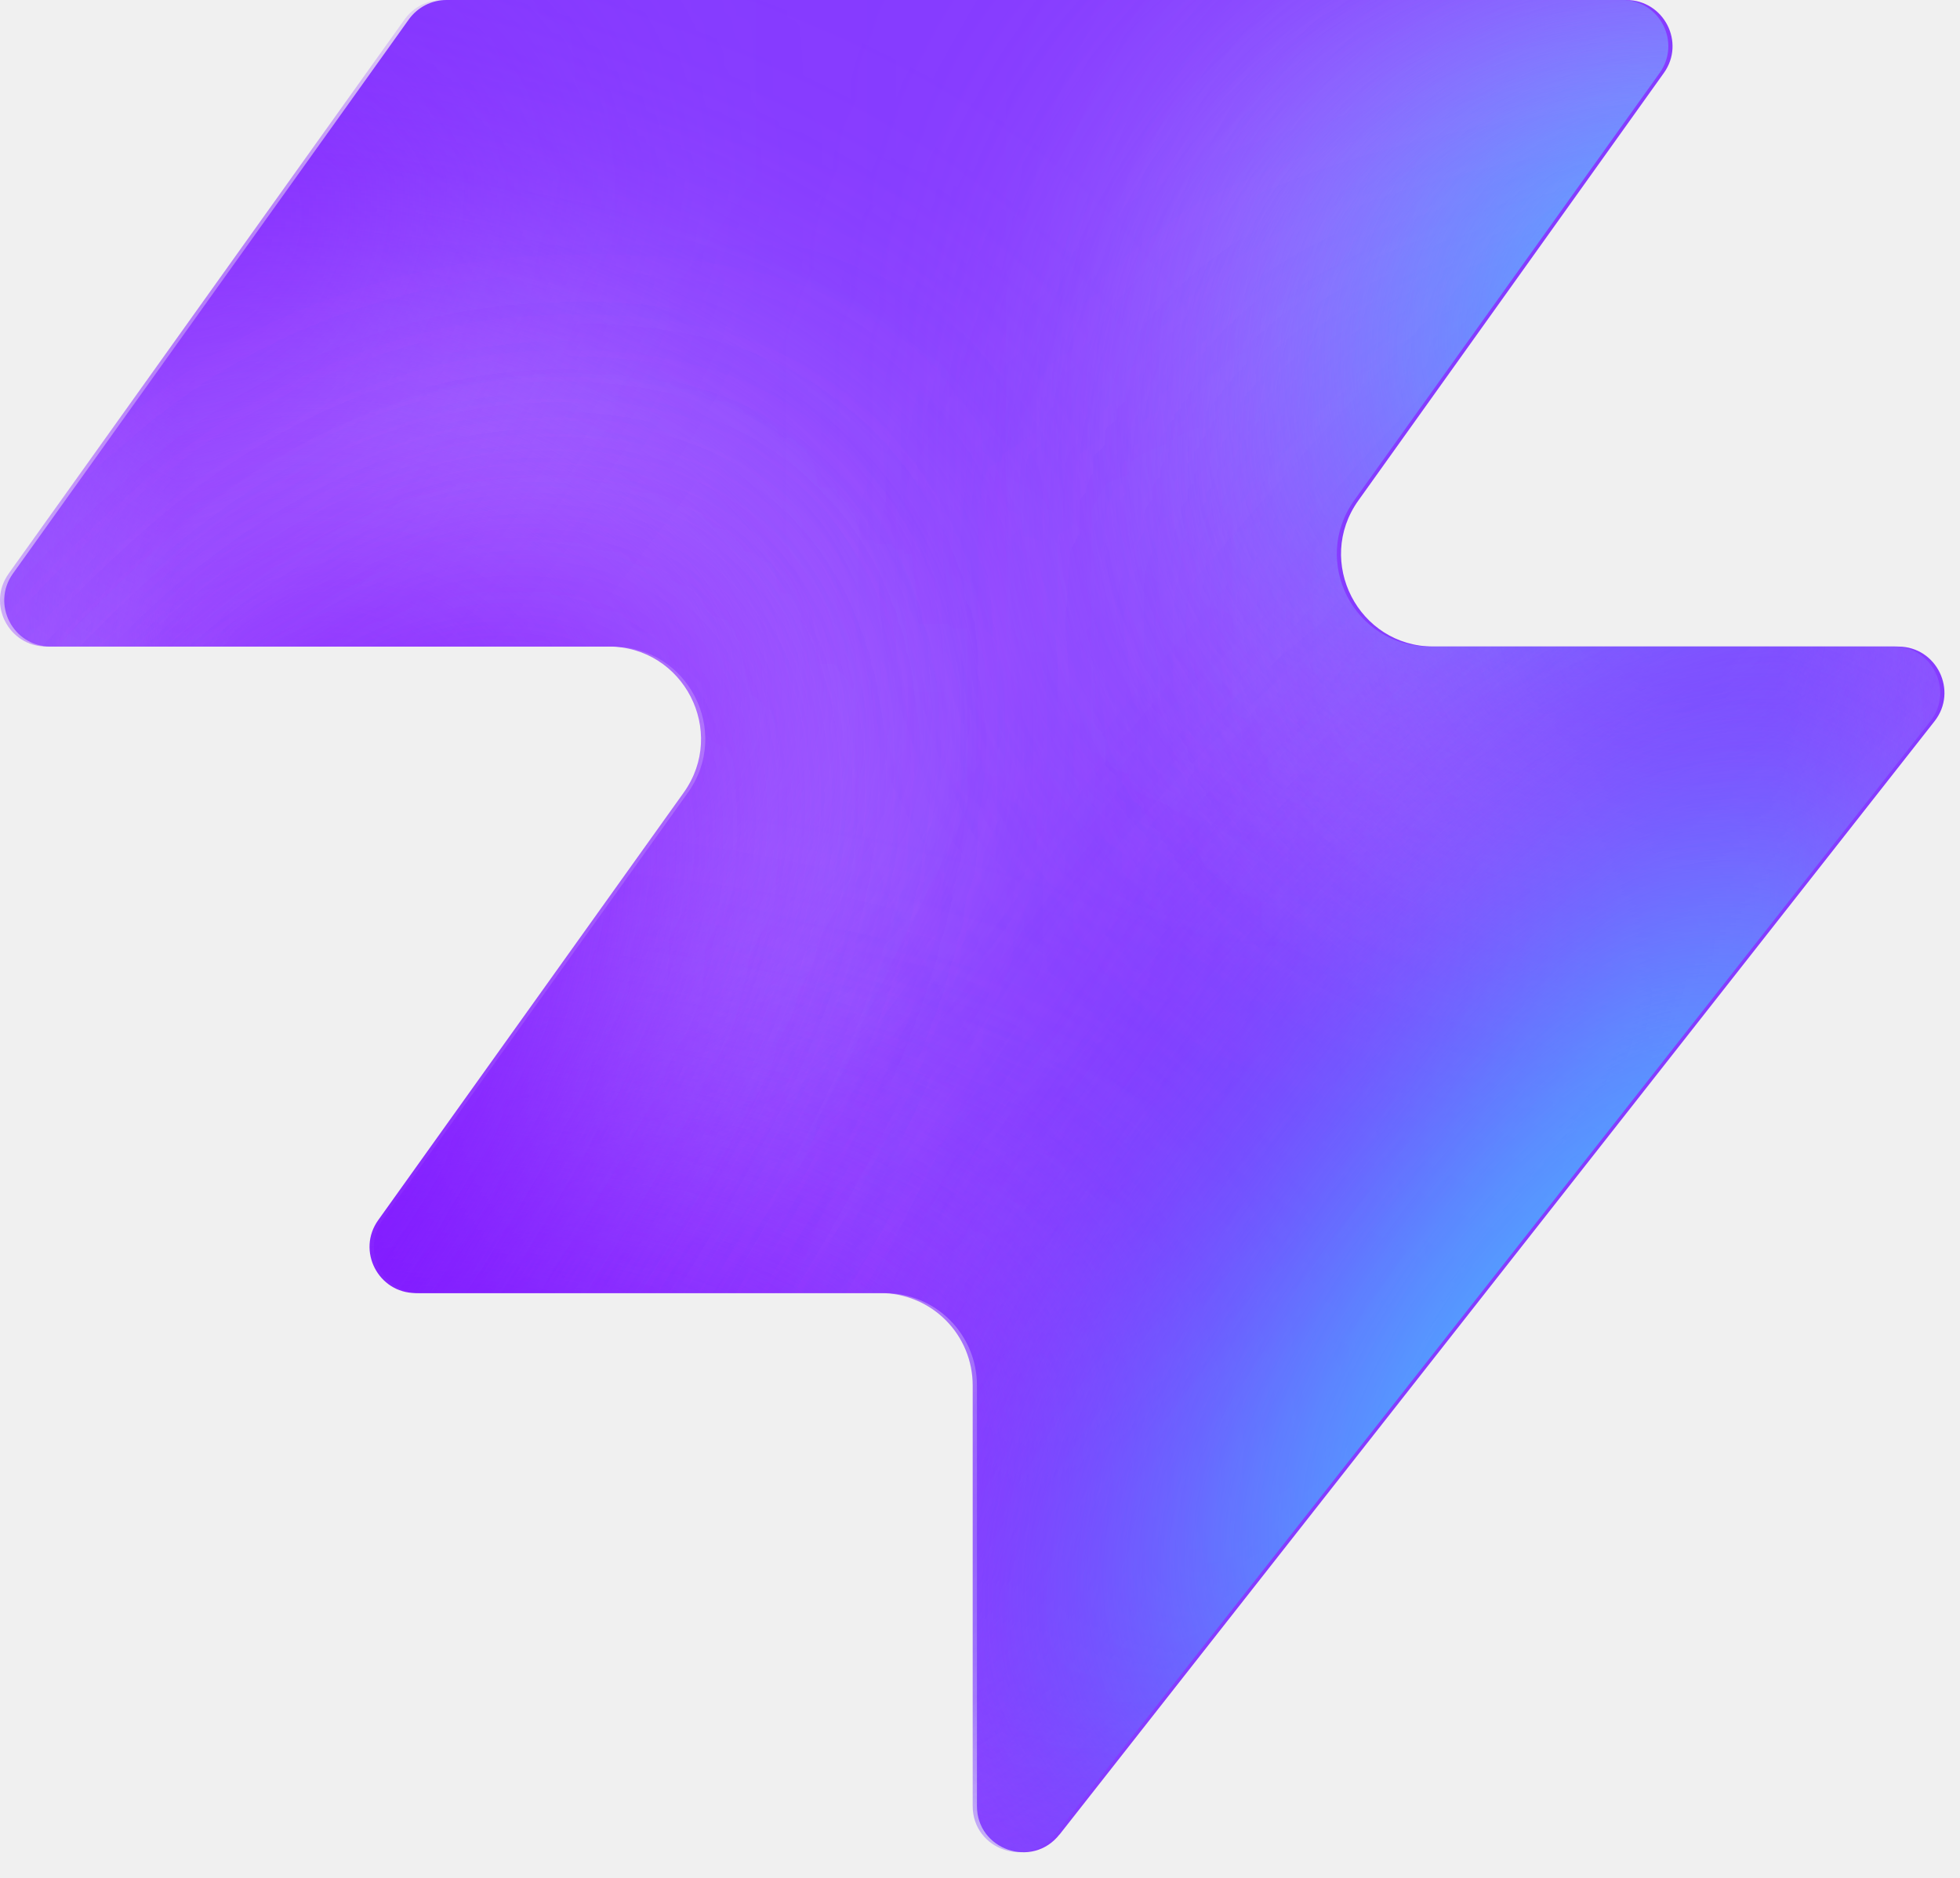
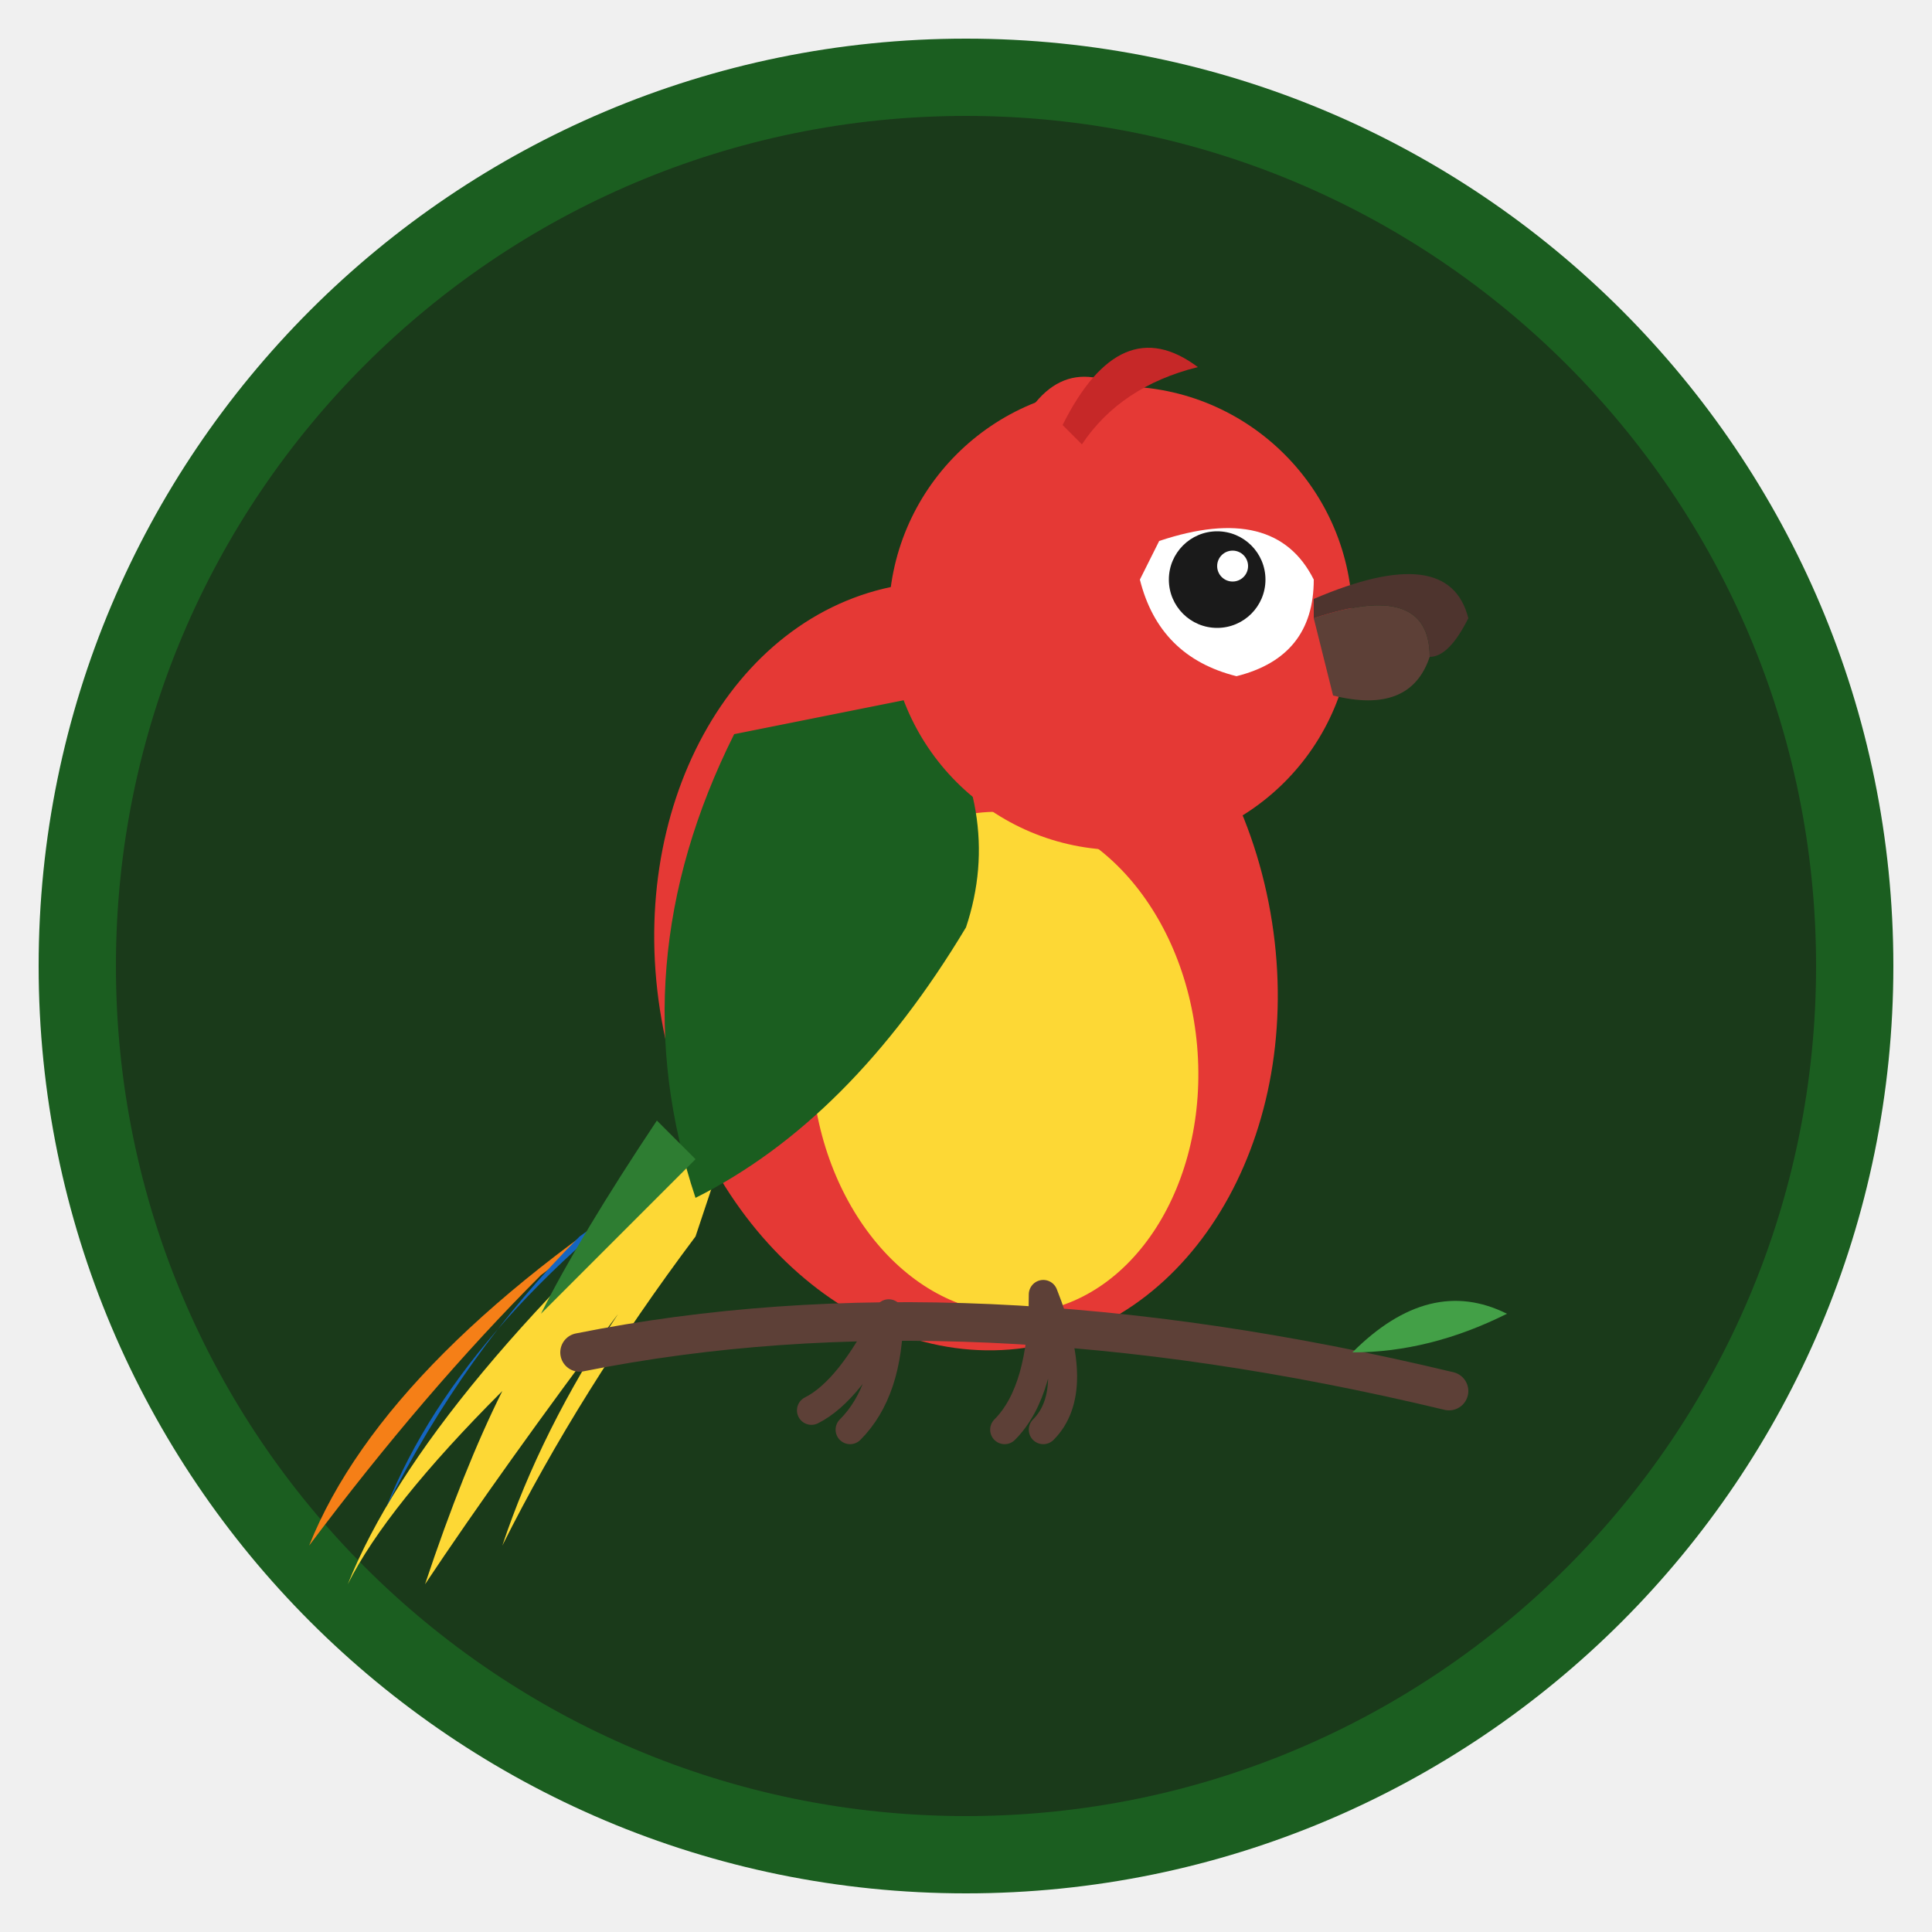
- <svg xmlns="http://www.w3.org/2000/svg" width="48" height="46" fill="none" viewBox="0 0 48 46">
-   <path fill="#863bff" d="M25.946 44.938c-.664.845-2.021.375-2.021-.698V33.937a2.26 2.26 0 0 0-2.262-2.262H10.287c-.92 0-1.456-1.04-.92-1.788l7.48-10.471c1.07-1.497 0-3.578-1.842-3.578H1.237c-.92 0-1.456-1.04-.92-1.788L10.013.474c.214-.297.556-.474.92-.474h28.894c.92 0 1.456 1.04.92 1.788l-7.48 10.471c-1.07 1.498 0 3.579 1.842 3.579h11.377c.943 0 1.473 1.088.89 1.83L25.947 44.94z" style="fill:#863bff;fill:color(display-p3 .525 .23 1);fill-opacity:1" />
-   <mask id="a" width="48" height="46" x="0" y="0" maskUnits="userSpaceOnUse" style="mask-type:alpha">
-     <path fill="#000" d="M25.842 44.938c-.664.844-2.021.375-2.021-.698V33.937a2.26 2.26 0 0 0-2.262-2.262H10.183c-.92 0-1.456-1.04-.92-1.788l7.48-10.471c1.07-1.498 0-3.579-1.842-3.579H1.133c-.92 0-1.456-1.04-.92-1.787L9.91.473c.214-.297.556-.474.92-.474h28.894c.92 0 1.456 1.04.92 1.788l-7.48 10.471c-1.07 1.498 0 3.578 1.842 3.578h11.377c.943 0 1.473 1.088.89 1.832L25.843 44.94z" style="fill:#000;fill-opacity:1" />
-   </mask>
-   <g mask="url(#a)">
-     <g filter="url(#b)">
-       <ellipse cx="5.508" cy="14.704" fill="#ede6ff" rx="5.508" ry="14.704" style="fill:#ede6ff;fill:color(display-p3 .927 .903 1);fill-opacity:1" transform="matrix(.00324 1 1 -.00324 -4.47 31.516)" />
-     </g>
-     <g filter="url(#c)">
-       <ellipse cx="10.399" cy="29.851" fill="#ede6ff" rx="10.399" ry="29.851" style="fill:#ede6ff;fill:color(display-p3 .927 .903 1);fill-opacity:1" transform="matrix(.00324 1 1 -.00324 -39.328 7.883)" />
-     </g>
-     <g filter="url(#d)">
-       <ellipse cx="5.508" cy="30.487" fill="#7e14ff" rx="5.508" ry="30.487" style="fill:#7e14ff;fill:color(display-p3 .492 .077 1);fill-opacity:1" transform="rotate(89.814 -25.913 -14.639)scale(1 -1)" />
-     </g>
-     <g filter="url(#e)">
-       <ellipse cx="5.508" cy="30.599" fill="#7e14ff" rx="5.508" ry="30.599" style="fill:#7e14ff;fill:color(display-p3 .492 .077 1);fill-opacity:1" transform="rotate(89.814 -32.644 -3.334)scale(1 -1)" />
-     </g>
-     <g filter="url(#f)">
-       <ellipse cx="5.508" cy="30.599" fill="#7e14ff" rx="5.508" ry="30.599" style="fill:#7e14ff;fill:color(display-p3 .492 .077 1);fill-opacity:1" transform="matrix(.00324 1 1 -.00324 -34.34 30.47)" />
-     </g>
-     <g filter="url(#g)">
-       <ellipse cx="14.072" cy="22.078" fill="#ede6ff" rx="14.072" ry="22.078" style="fill:#ede6ff;fill:color(display-p3 .927 .903 1);fill-opacity:1" transform="rotate(93.35 24.506 48.493)scale(-1 1)" />
-     </g>
-     <g filter="url(#h)">
-       <ellipse cx="3.47" cy="21.501" fill="#7e14ff" rx="3.47" ry="21.501" style="fill:#7e14ff;fill:color(display-p3 .492 .077 1);fill-opacity:1" transform="rotate(89.009 28.708 47.59)scale(-1 1)" />
-     </g>
-     <g filter="url(#i)">
-       <ellipse cx="3.47" cy="21.501" fill="#7e14ff" rx="3.47" ry="21.501" style="fill:#7e14ff;fill:color(display-p3 .492 .077 1);fill-opacity:1" transform="rotate(89.009 28.708 47.59)scale(-1 1)" />
-     </g>
-     <g filter="url(#j)">
-       <ellipse cx=".387" cy="8.972" fill="#7e14ff" rx="4.407" ry="29.108" style="fill:#7e14ff;fill:color(display-p3 .492 .077 1);fill-opacity:1" transform="rotate(39.51 .387 8.972)" />
-     </g>
-     <g filter="url(#k)">
-       <ellipse cx="47.523" cy="-6.092" fill="#7e14ff" rx="4.407" ry="29.108" style="fill:#7e14ff;fill:color(display-p3 .492 .077 1);fill-opacity:1" transform="rotate(37.892 47.523 -6.092)" />
-     </g>
-     <g filter="url(#l)">
-       <ellipse cx="41.412" cy="6.333" fill="#47bfff" rx="5.971" ry="9.665" style="fill:#47bfff;fill:color(display-p3 .28 .748 1);fill-opacity:1" transform="rotate(37.892 41.412 6.333)" />
-     </g>
-     <g filter="url(#m)">
-       <ellipse cx="-1.879" cy="38.332" fill="#7e14ff" rx="4.407" ry="29.108" style="fill:#7e14ff;fill:color(display-p3 .492 .077 1);fill-opacity:1" transform="rotate(37.892 -1.88 38.332)" />
-     </g>
-     <g filter="url(#n)">
-       <ellipse cx="-1.879" cy="38.332" fill="#7e14ff" rx="4.407" ry="29.108" style="fill:#7e14ff;fill:color(display-p3 .492 .077 1);fill-opacity:1" transform="rotate(37.892 -1.88 38.332)" />
-     </g>
-     <g filter="url(#o)">
-       <ellipse cx="35.651" cy="29.907" fill="#7e14ff" rx="4.407" ry="29.108" style="fill:#7e14ff;fill:color(display-p3 .492 .077 1);fill-opacity:1" transform="rotate(37.892 35.651 29.907)" />
-     </g>
-     <g filter="url(#p)">
-       <ellipse cx="38.418" cy="32.4" fill="#47bfff" rx="5.971" ry="15.297" style="fill:#47bfff;fill:color(display-p3 .28 .748 1);fill-opacity:1" transform="rotate(37.892 38.418 32.4)" />
-     </g>
-   </g>
-   <defs>
-     <filter id="b" width="60.045" height="41.654" x="-19.77" y="16.149" color-interpolation-filters="sRGB" filterUnits="userSpaceOnUse">
-       <feFlood flood-opacity="0" result="BackgroundImageFix" />
-       <feBlend in="SourceGraphic" in2="BackgroundImageFix" result="shape" />
-       <feGaussianBlur result="effect1_foregroundBlur_2002_17158" stdDeviation="7.659" />
-     </filter>
-     <filter id="c" width="90.34" height="51.437" x="-54.613" y="-7.533" color-interpolation-filters="sRGB" filterUnits="userSpaceOnUse">
-       <feFlood flood-opacity="0" result="BackgroundImageFix" />
-       <feBlend in="SourceGraphic" in2="BackgroundImageFix" result="shape" />
-       <feGaussianBlur result="effect1_foregroundBlur_2002_17158" stdDeviation="7.659" />
-     </filter>
-     <filter id="d" width="79.355" height="29.4" x="-49.64" y="2.03" color-interpolation-filters="sRGB" filterUnits="userSpaceOnUse">
-       <feFlood flood-opacity="0" result="BackgroundImageFix" />
-       <feBlend in="SourceGraphic" in2="BackgroundImageFix" result="shape" />
-       <feGaussianBlur result="effect1_foregroundBlur_2002_17158" stdDeviation="4.596" />
-     </filter>
-     <filter id="e" width="79.579" height="29.4" x="-45.045" y="20.029" color-interpolation-filters="sRGB" filterUnits="userSpaceOnUse">
-       <feFlood flood-opacity="0" result="BackgroundImageFix" />
-       <feBlend in="SourceGraphic" in2="BackgroundImageFix" result="shape" />
-       <feGaussianBlur result="effect1_foregroundBlur_2002_17158" stdDeviation="4.596" />
-     </filter>
-     <filter id="f" width="79.579" height="29.4" x="-43.513" y="21.178" color-interpolation-filters="sRGB" filterUnits="userSpaceOnUse">
-       <feFlood flood-opacity="0" result="BackgroundImageFix" />
-       <feBlend in="SourceGraphic" in2="BackgroundImageFix" result="shape" />
-       <feGaussianBlur result="effect1_foregroundBlur_2002_17158" stdDeviation="4.596" />
-     </filter>
-     <filter id="g" width="74.749" height="58.852" x="15.756" y="-17.901" color-interpolation-filters="sRGB" filterUnits="userSpaceOnUse">
-       <feFlood flood-opacity="0" result="BackgroundImageFix" />
-       <feBlend in="SourceGraphic" in2="BackgroundImageFix" result="shape" />
-       <feGaussianBlur result="effect1_foregroundBlur_2002_17158" stdDeviation="7.659" />
-     </filter>
-     <filter id="h" width="61.377" height="25.362" x="23.548" y="2.284" color-interpolation-filters="sRGB" filterUnits="userSpaceOnUse">
-       <feFlood flood-opacity="0" result="BackgroundImageFix" />
-       <feBlend in="SourceGraphic" in2="BackgroundImageFix" result="shape" />
-       <feGaussianBlur result="effect1_foregroundBlur_2002_17158" stdDeviation="4.596" />
-     </filter>
-     <filter id="i" width="61.377" height="25.362" x="23.548" y="2.284" color-interpolation-filters="sRGB" filterUnits="userSpaceOnUse">
-       <feFlood flood-opacity="0" result="BackgroundImageFix" />
-       <feBlend in="SourceGraphic" in2="BackgroundImageFix" result="shape" />
-       <feGaussianBlur result="effect1_foregroundBlur_2002_17158" stdDeviation="4.596" />
-     </filter>
-     <filter id="j" width="56.045" height="63.649" x="-27.636" y="-22.853" color-interpolation-filters="sRGB" filterUnits="userSpaceOnUse">
-       <feFlood flood-opacity="0" result="BackgroundImageFix" />
-       <feBlend in="SourceGraphic" in2="BackgroundImageFix" result="shape" />
-       <feGaussianBlur result="effect1_foregroundBlur_2002_17158" stdDeviation="4.596" />
-     </filter>
-     <filter id="k" width="54.814" height="64.646" x="20.116" y="-38.415" color-interpolation-filters="sRGB" filterUnits="userSpaceOnUse">
-       <feFlood flood-opacity="0" result="BackgroundImageFix" />
-       <feBlend in="SourceGraphic" in2="BackgroundImageFix" result="shape" />
-       <feGaussianBlur result="effect1_foregroundBlur_2002_17158" stdDeviation="4.596" />
-     </filter>
-     <filter id="l" width="33.541" height="35.313" x="24.641" y="-11.323" color-interpolation-filters="sRGB" filterUnits="userSpaceOnUse">
-       <feFlood flood-opacity="0" result="BackgroundImageFix" />
-       <feBlend in="SourceGraphic" in2="BackgroundImageFix" result="shape" />
-       <feGaussianBlur result="effect1_foregroundBlur_2002_17158" stdDeviation="4.596" />
-     </filter>
-     <filter id="m" width="54.814" height="64.646" x="-29.286" y="6.009" color-interpolation-filters="sRGB" filterUnits="userSpaceOnUse">
-       <feFlood flood-opacity="0" result="BackgroundImageFix" />
-       <feBlend in="SourceGraphic" in2="BackgroundImageFix" result="shape" />
-       <feGaussianBlur result="effect1_foregroundBlur_2002_17158" stdDeviation="4.596" />
-     </filter>
-     <filter id="n" width="54.814" height="64.646" x="-29.286" y="6.009" color-interpolation-filters="sRGB" filterUnits="userSpaceOnUse">
-       <feFlood flood-opacity="0" result="BackgroundImageFix" />
-       <feBlend in="SourceGraphic" in2="BackgroundImageFix" result="shape" />
-       <feGaussianBlur result="effect1_foregroundBlur_2002_17158" stdDeviation="4.596" />
-     </filter>
-     <filter id="o" width="54.814" height="64.646" x="8.244" y="-2.416" color-interpolation-filters="sRGB" filterUnits="userSpaceOnUse">
-       <feFlood flood-opacity="0" result="BackgroundImageFix" />
-       <feBlend in="SourceGraphic" in2="BackgroundImageFix" result="shape" />
-       <feGaussianBlur result="effect1_foregroundBlur_2002_17158" stdDeviation="4.596" />
-     </filter>
-     <filter id="p" width="39.409" height="43.623" x="18.713" y="10.588" color-interpolation-filters="sRGB" filterUnits="userSpaceOnUse">
-       <feFlood flood-opacity="0" result="BackgroundImageFix" />
-       <feBlend in="SourceGraphic" in2="BackgroundImageFix" result="shape" />
-       <feGaussianBlur result="effect1_foregroundBlur_2002_17158" stdDeviation="4.596" />
-     </filter>
-   </defs>
+ <svg xmlns="http://www.w3.org/2000/svg" viewBox="0 0 100 100" width="48" height="48">
+   <circle cx="50" cy="50" r="48" fill="#1B5E20" />
+   <circle cx="50" cy="50" r="44" fill="#1a3a1a" />
+   <path d="M38 58 Q22 72 18 82 Q20 78 26 72 Q24 76 22 82 Q26 76 32 68 Q28 74 26 80 Q30 72 36 64Z" fill="#FDD835" />
+   <path d="M36 60 Q20 70 16 80 Q22 72 28 66Z" fill="#F57F17" />
+   <path d="M37 59 Q24 68 20 78 Q24 70 30 64Z" fill="#1565C0" />
+   <ellipse cx="50" cy="50" rx="16" ry="20" fill="#E53935" transform="rotate(-10 50 50)" />
+   <ellipse cx="52" cy="55" rx="10" ry="13" fill="#FDD835" transform="rotate(-5 52 55)" />
+   <path d="M38 38 Q32 50 36 62 Q44 58 50 48 Q52 42 48 36Z" fill="#1B5E20" />
+   <path d="M34 58 Q30 64 28 68 Q34 62 36 60Z" fill="#2E7D32" />
+   <circle cx="58" cy="32" r="12" fill="#E53935" />
+   <path d="M60 28 Q66 26 68 30 Q68 34 64 35 Q60 34 59 30Z" fill="#ffffff" />
+   <circle cx="63" cy="30" r="2.5" fill="#1a1a1a" />
+   <circle cx="63.8" cy="29.3" r="0.8" fill="white" />
+   <path d="M68 32 Q74 30 74 34 Q73 37 69 36Z" fill="#5D4037" />
+   <path d="M68 31 Q75 28 76 32 Q75 34 74 34 Q74 30 68 32Z" fill="#4E342E" />
+   <path d="M52 24 Q54 18 58 20 Q54 22 53 24Z" fill="#E53935" />
+   <path d="M55 22 Q58 16 62 19 Q58 20 56 23Z" fill="#C62828" />
+   <path d="M46 68 Q44 72 42 73 M46 68 Q46 72 44 74 M54 67 Q54 72 52 74 M54 67 Q56 72 54 74" stroke="#5D4037" stroke-width="1.5" stroke-linecap="round" fill="none" />
+   <path d="M30 70 Q50 66 75 72" stroke="#5D4037" stroke-width="2" stroke-linecap="round" fill="none" />
+   <path d="M70 70 Q74 66 78 68 Q74 70 70 70Z" fill="#43A047" />
</svg>
